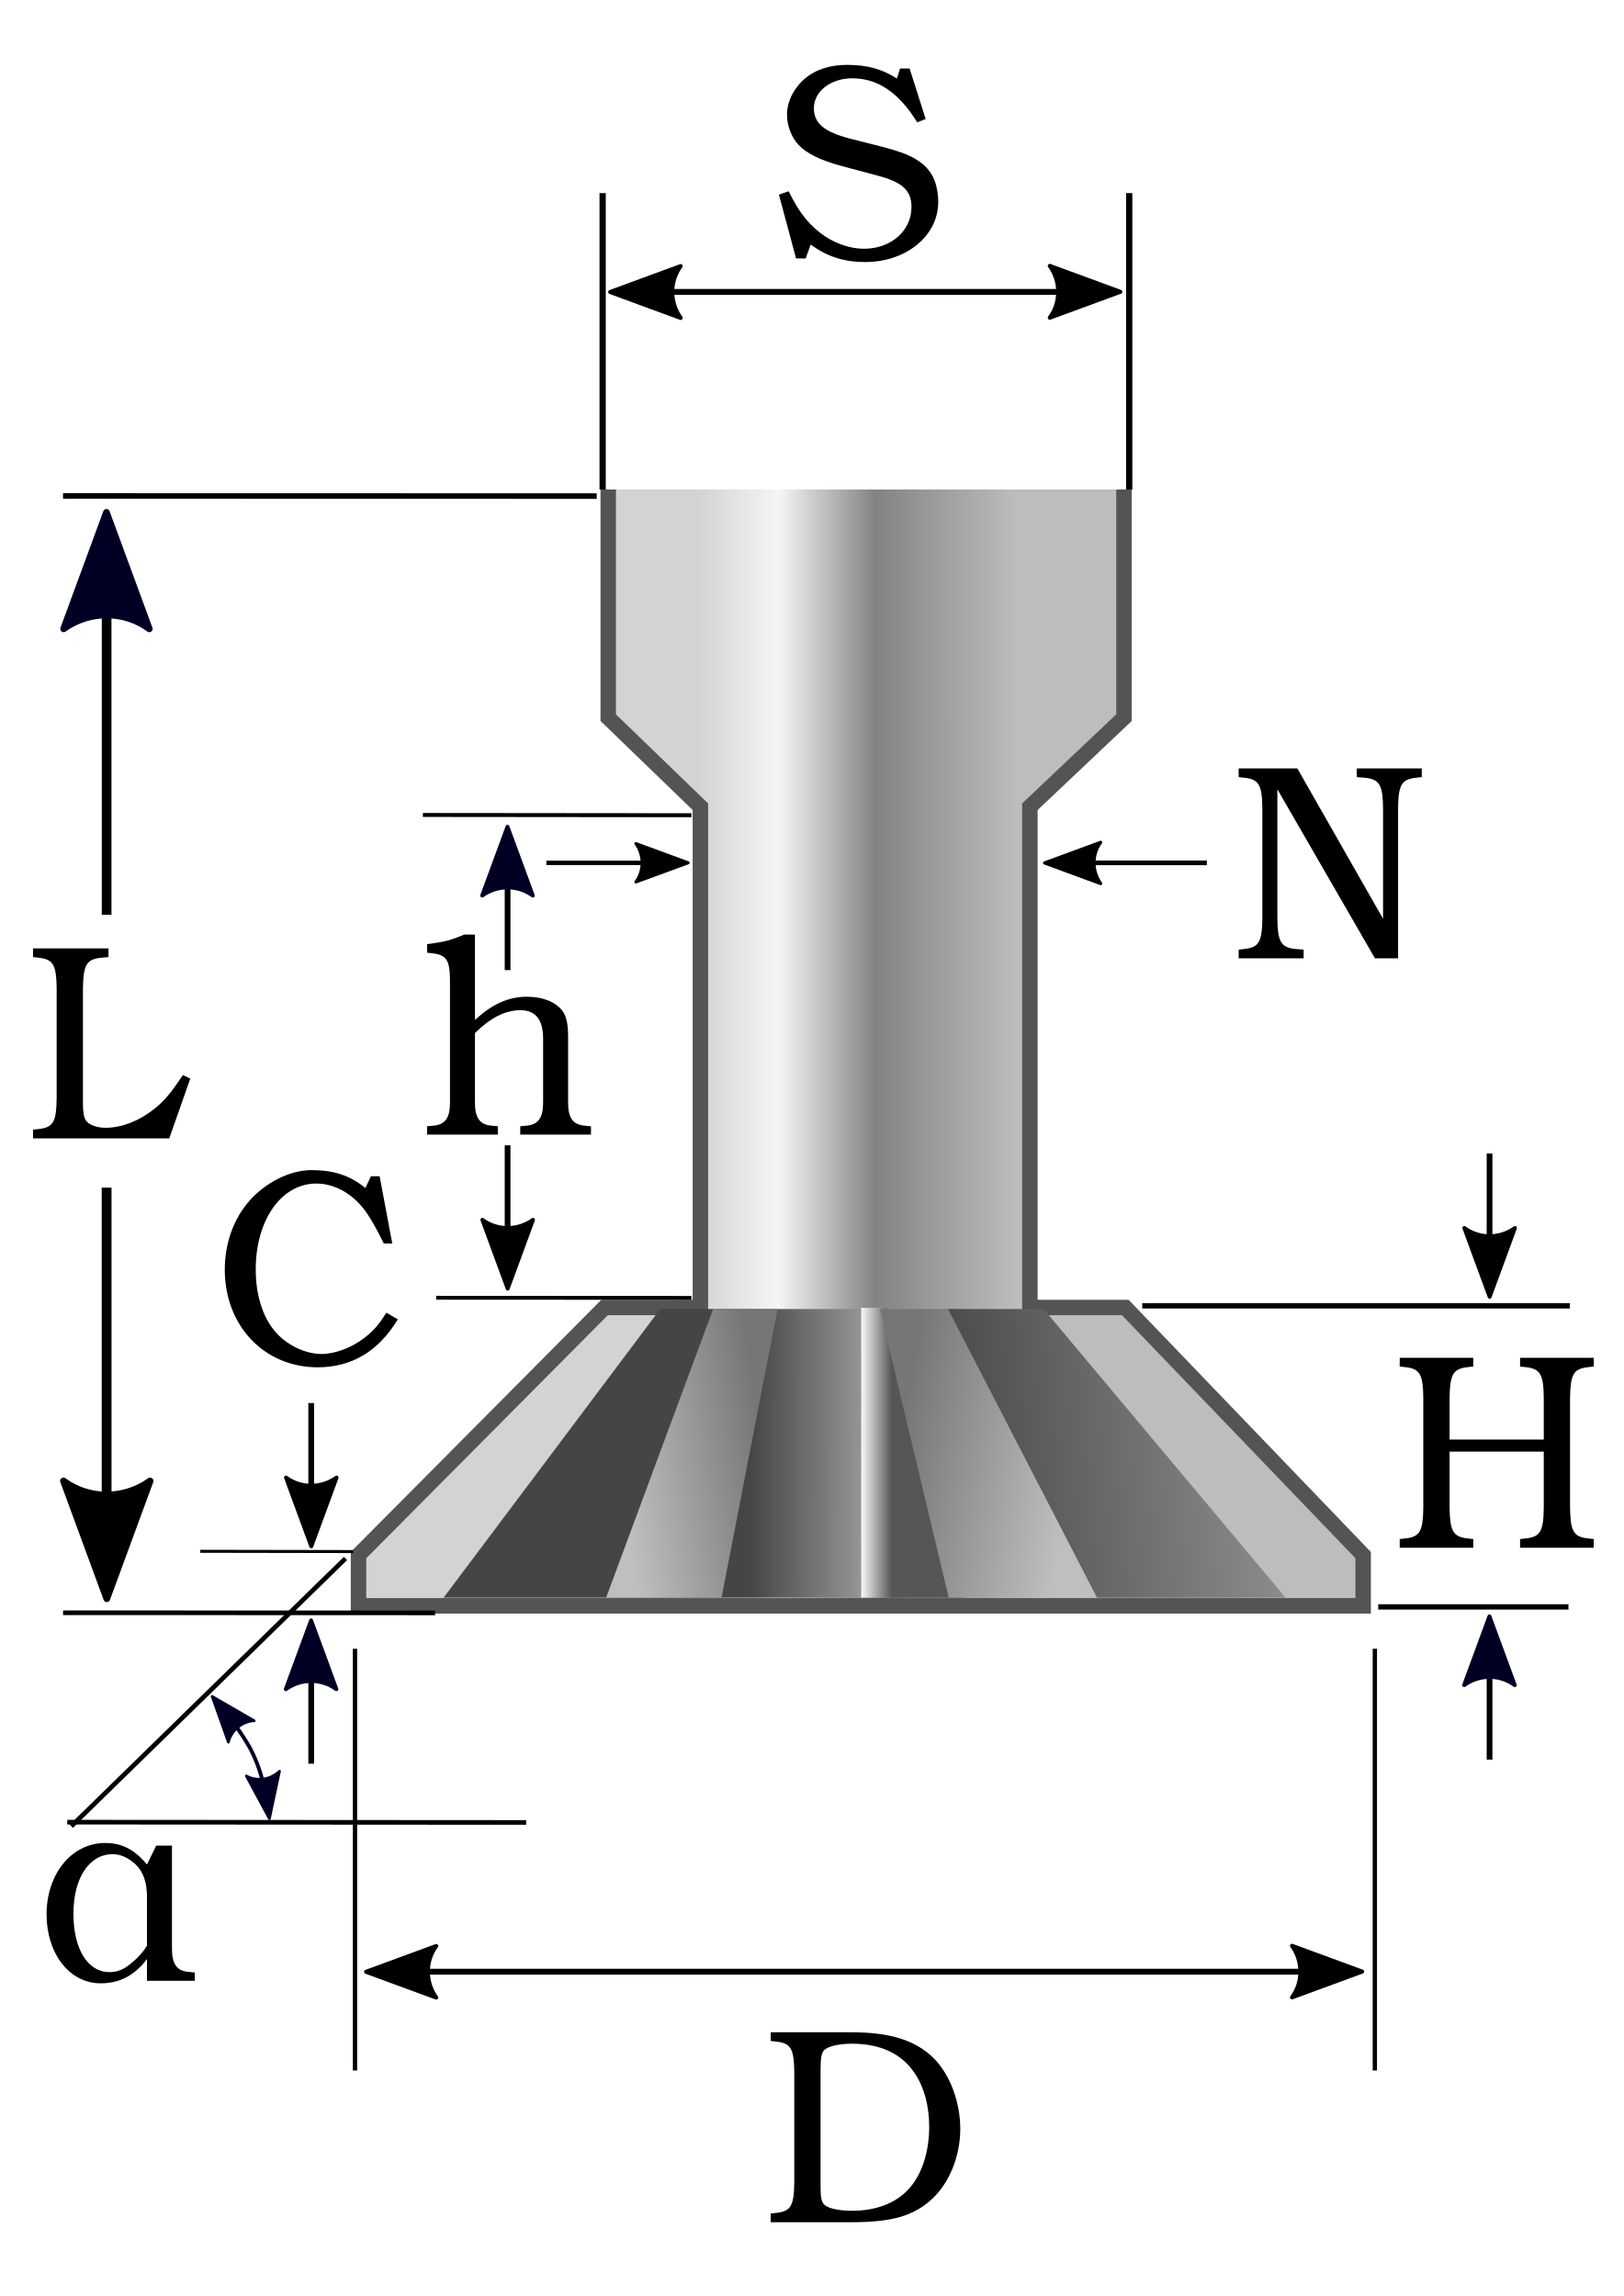
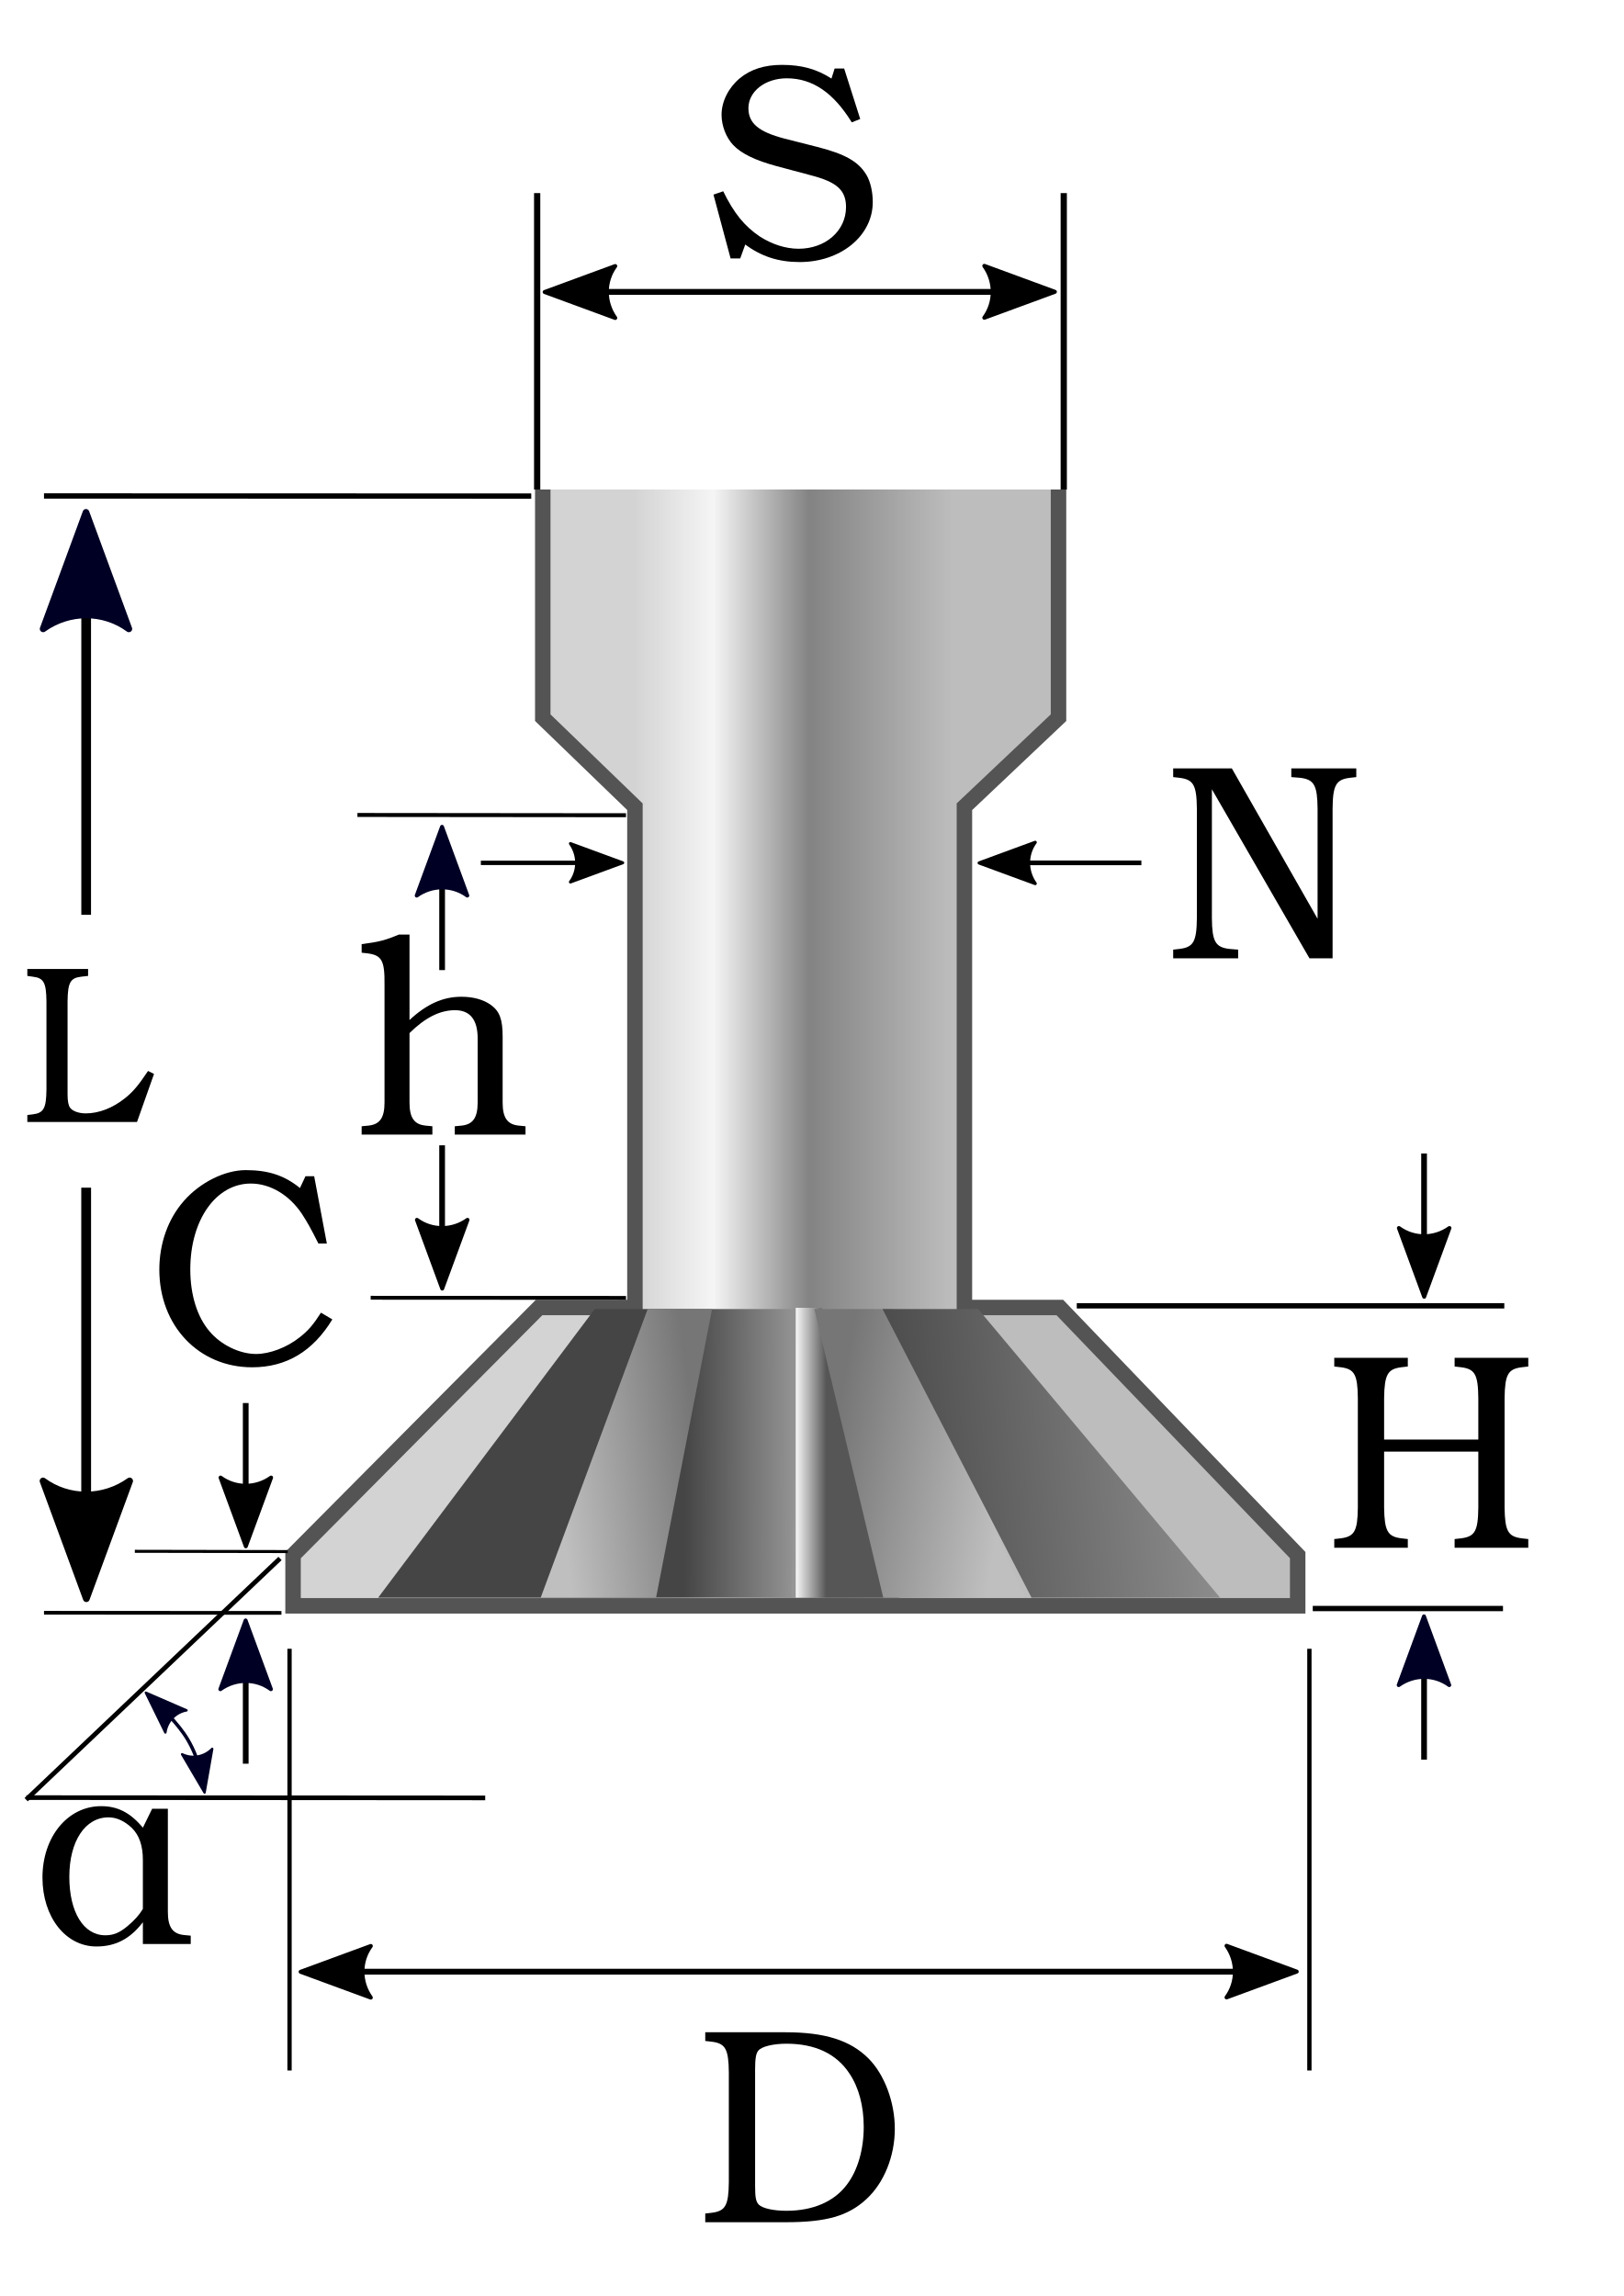
<svg xmlns="http://www.w3.org/2000/svg" xmlns:xlink="http://www.w3.org/1999/xlink" id="svg8" version="1.1" viewBox="0 0 210 297" height="297mm" width="210mm" xml:space="preserve">
  <defs id="defs2">
    <linearGradient id="linearGradient82685">
      <stop style="stop-color:#bebebe;stop-opacity:1;" offset="0" id="stop82681" />
      <stop style="stop-color:#f0f0f0;stop-opacity:1;" offset="0.25" id="stop87441" />
      <stop style="stop-color:#464646;stop-opacity:1;" offset="0.554" id="stop92591" />
      <stop style="stop-color:#9c9c9c;stop-opacity:1;" offset="1" id="stop82683" />
    </linearGradient>
    <linearGradient id="linearGradient36741">
      <stop style="stop-color:#f8f8f8;stop-opacity:1;" offset="0" id="stop36737" />
      <stop style="stop-color:#565656;stop-opacity:1;" offset="1" id="stop36739" />
    </linearGradient>
    <linearGradient id="linearGradient20895">
      <stop style="stop-color:#767676;stop-opacity:1;" offset="0" id="stop20891" />
      <stop style="stop-color:#bfbfbf;stop-opacity:1;" offset="1" id="stop20893" />
    </linearGradient>
    <marker orient="auto" refY="0" refX="0" id="marker7593" style="overflow:visible">
      <path id="path7591" style="fill:#000000;fill-opacity:1;fill-rule:evenodd;stroke:#000000;stroke-width:0.625;stroke-linejoin:round;stroke-opacity:1" d="M 8.719,4.034 -2.207,0.016 8.719,-4.002 c -1.745,2.372 -1.735,5.617 -6e-7,8.035 z" transform="matrix(1.1,0,0,1.1,1.1,0)" />
    </marker>
    <marker style="overflow:visible" id="marker4880" refX="0" refY="0" orient="auto">
      <path transform="matrix(-1.1,0,0,-1.1,-1.1,0)" d="M 8.719,4.034 -2.207,0.016 8.719,-4.002 c -1.745,2.372 -1.735,5.617 -6e-7,8.035 z" style="fill:#000000;fill-opacity:1;fill-rule:evenodd;stroke:#000000;stroke-width:0.625;stroke-linejoin:round;stroke-opacity:1" id="path4878" />
    </marker>
    <marker style="overflow:visible" id="marker4732" refX="0" refY="0" orient="auto">
      <path transform="matrix(1.1,0,0,1.1,1.1,0)" d="M 8.719,4.034 -2.207,0.016 8.719,-4.002 c -1.745,2.372 -1.735,5.617 -6e-7,8.035 z" style="fill:#000000;fill-opacity:1;fill-rule:evenodd;stroke:#000000;stroke-width:0.625;stroke-linejoin:round;stroke-opacity:1" id="path4730" />
    </marker>
    <marker orient="auto" refY="0" refX="0" id="marker4584" style="overflow:visible">
      <path id="path4582" style="fill:#000000;fill-opacity:1;fill-rule:evenodd;stroke:#000000;stroke-width:0.625;stroke-linejoin:round;stroke-opacity:1" d="M 8.719,4.034 -2.207,0.016 8.719,-4.002 c -1.745,2.372 -1.735,5.617 -6e-7,8.035 z" transform="matrix(-1.1,0,0,-1.1,-1.1,0)" />
    </marker>
    <marker style="overflow:visible" id="marker4328" refX="0" refY="0" orient="auto" viewBox="0 0 12.706 9.526" markerWidth="12.706" markerHeight="9.526" preserveAspectRatio="xMidYMid">
      <path transform="matrix(-1.1,0,0,-1.1,-1.1,0)" d="M 8.719,4.034 -2.207,0.016 8.719,-4.002 c -1.745,2.372 -1.735,5.617 -6e-7,8.035 z" style="fill:#000000;fill-opacity:1;fill-rule:evenodd;stroke:#000000;stroke-width:0.625;stroke-linejoin:round;stroke-opacity:1" id="path4326" />
    </marker>
    <marker orient="auto" refY="0" refX="0" id="marker4186" style="overflow:visible" viewBox="0 0 12.706 9.526" markerWidth="12.706" markerHeight="9.526" preserveAspectRatio="xMidYMid">
      <path id="path4184" style="fill:#000000;fill-opacity:1;fill-rule:evenodd;stroke:#000000;stroke-width:0.625;stroke-linejoin:round;stroke-opacity:1" d="M 8.719,4.034 -2.207,0.016 8.719,-4.002 c -1.745,2.372 -1.735,5.617 -6e-7,8.035 z" transform="matrix(1.1,0,0,1.1,1.1,0)" />
    </marker>
    <marker style="overflow:visible" id="marker3948" refX="0" refY="0" orient="auto">
      <path transform="matrix(1.1,0,0,1.1,1.1,0)" d="M 8.719,4.034 -2.207,0.016 8.719,-4.002 c -1.745,2.372 -1.735,5.617 -6e-7,8.035 z" style="fill:#000000;fill-opacity:1;fill-rule:evenodd;stroke:#000000;stroke-width:0.625;stroke-linejoin:round;stroke-opacity:1" id="path3946" />
    </marker>
    <marker style="overflow:visible" id="Arrow2Lend" refX="0" refY="0" orient="auto" viewBox="0 0 12.706 9.526" markerWidth="12.706" markerHeight="9.526" preserveAspectRatio="xMidYMid">
      <path transform="matrix(-1.1,0,0,-1.1,-1.1,0)" d="M 8.719,4.034 -2.207,0.016 8.719,-4.002 c -1.745,2.372 -1.735,5.617 -6e-7,8.035 z" style="fill:#000025;fill-opacity:1;fill-rule:evenodd;stroke:#000025;stroke-width:0.625;stroke-linejoin:round;stroke-opacity:1" id="path920" />
    </marker>
    <marker style="overflow:visible" id="Arrow2Lstart" refX="0" refY="0" orient="auto">
      <path transform="matrix(1.1,0,0,1.1,1.1,0)" d="M 8.719,4.034 -2.207,0.016 8.719,-4.002 c -1.745,2.372 -1.735,5.617 -6e-7,8.035 z" style="fill:#000025;fill-opacity:1;fill-rule:evenodd;stroke:#000025;stroke-width:0.625;stroke-linejoin:round;stroke-opacity:1" id="path917" />
    </marker>
    <marker style="overflow:visible" id="marker7497" refX="0" refY="0" orient="auto">
      <path transform="scale(-0.6)" d="M 8.719,4.034 -2.207,0.016 8.719,-4.002 c -1.745,2.372 -1.735,5.617 -6e-7,8.035 z" style="fill:#000025;fill-opacity:1;fill-rule:evenodd;stroke:#000025;stroke-width:0.625;stroke-linejoin:round;stroke-opacity:1" id="path7495" />
    </marker>
    <marker style="overflow:visible" id="marker7379" refX="0" refY="0" orient="auto">
      <path transform="matrix(0.4,0,0,0.4,4,0)" style="fill:#000025;fill-opacity:1;fill-rule:evenodd;stroke:#000025;stroke-width:1pt;stroke-opacity:1" d="M 0,0 5,-5 -12.5,0 5,5 Z" id="path7377" />
    </marker>
    <marker orient="auto" refY="0" refX="0" id="marker5480" style="overflow:visible">
      <path id="path5478" style="fill:#000000;fill-opacity:1;fill-rule:evenodd;stroke:#000000;stroke-width:0.625;stroke-linejoin:round;stroke-opacity:1" d="M 8.719,4.034 -2.207,0.016 8.719,-4.002 c -1.745,2.372 -1.735,5.617 -6e-7,8.035 z" transform="scale(-0.6)" />
    </marker>
    <marker orient="auto" refY="0" refX="0" id="marker5470" style="overflow:visible">
      <path id="path5468" style="fill:#000000;fill-opacity:1;fill-rule:evenodd;stroke:#000000;stroke-width:0.625;stroke-linejoin:round;stroke-opacity:1" d="M 8.719,4.034 -2.207,0.016 8.719,-4.002 c -1.745,2.372 -1.735,5.617 -6e-7,8.035 z" transform="scale(-0.6)" />
    </marker>
    <marker orient="auto" refY="0" refX="0" id="marker5220" style="overflow:visible">
      <path id="path5218" d="M 0,0 5,-5 -12.5,0 5,5 Z" style="fill:#000000;fill-opacity:1;fill-rule:evenodd;stroke:#000000;stroke-width:1pt;stroke-opacity:1" transform="matrix(0.4,0,0,0.4,4,0)" />
    </marker>
    <marker orient="auto" refY="0" refX="0" id="marker5210" style="overflow:visible">
      <path id="path5208" d="M 0,0 5,-5 -12.5,0 5,5 Z" style="fill:#000000;fill-opacity:1;fill-rule:evenodd;stroke:#000000;stroke-width:1pt;stroke-opacity:1" transform="matrix(0.4,0,0,0.4,4,0)" />
    </marker>
    <marker orient="auto" refY="0" refX="0" id="marker5072" style="overflow:visible">
      <path id="path5070" d="M 0,0 5,-5 -12.5,0 5,5 Z" style="fill:#000000;fill-opacity:1;fill-rule:evenodd;stroke:#000000;stroke-width:1pt;stroke-opacity:1" transform="matrix(-0.8,0,0,-0.8,-10,0)" />
    </marker>
    <marker orient="auto" refY="0" refX="0" id="marker5014" style="overflow:visible">
      <path id="path5012" d="M 0,0 5,-5 -12.5,0 5,5 Z" style="fill:#000000;fill-opacity:1;fill-rule:evenodd;stroke:#000000;stroke-width:1pt;stroke-opacity:1" transform="matrix(-0.8,0,0,-0.8,-10,0)" />
    </marker>
    <marker orient="auto" refY="0" refX="0" id="marker4968" style="overflow:visible">
      <path id="path4966" d="M 0,0 5,-5 -12.5,0 5,5 Z" style="fill:#000000;fill-opacity:1;fill-rule:evenodd;stroke:#000000;stroke-width:1pt;stroke-opacity:1" transform="matrix(-0.8,0,0,-0.8,-10,0)" />
    </marker>
    <marker orient="auto" refY="0" refX="0" id="marker4884" style="overflow:visible">
      <path id="path4882" d="M 0,0 5,-5 -12.5,0 5,5 Z" style="fill:#000000;fill-opacity:1;fill-rule:evenodd;stroke:#000000;stroke-width:1pt;stroke-opacity:1" transform="matrix(0.8,0,0,0.8,10,0)" />
    </marker>
    <marker orient="auto" refY="0" refX="0" id="marker4856" style="overflow:visible">
      <path id="path4854" d="M 0,0 5,-5 -12.5,0 5,5 Z" style="fill:#000000;fill-opacity:1;fill-rule:evenodd;stroke:#000000;stroke-width:1pt;stroke-opacity:1" transform="matrix(0.8,0,0,0.8,10,0)" />
    </marker>
    <marker orient="auto" refY="0" refX="0" id="marker4834" style="overflow:visible">
      <path id="path4832" d="M 0,0 5,-5 -12.5,0 5,5 Z" style="fill:#000000;fill-opacity:1;fill-rule:evenodd;stroke:#000000;stroke-width:1pt;stroke-opacity:1" transform="matrix(0.8,0,0,0.8,10,0)" />
    </marker>
    <marker orient="auto" refY="0" refX="0" id="marker5220-5" style="overflow:visible">
      <path id="path5218-3" d="M 0,0 5,-5 -12.5,0 5,5 Z" style="fill:#000000;fill-opacity:1;fill-rule:evenodd;stroke:#000000;stroke-width:1pt;stroke-opacity:1" transform="matrix(0.4,0,0,0.4,4,0)" />
    </marker>
    <marker orient="auto" refY="0" refX="0" id="marker5480-5" style="overflow:visible">
      <path id="path5478-7" style="fill:#000000;fill-opacity:1;fill-rule:evenodd;stroke:#000000;stroke-width:0.625;stroke-linejoin:round;stroke-opacity:1" d="M 8.719,4.034 -2.207,0.016 8.719,-4.002 c -1.745,2.372 -1.735,5.617 -6e-7,8.035 z" transform="scale(-0.6)" />
    </marker>
-     <linearGradient xlink:href="#linearGradient36360" id="linearGradient36362" x1="83.833" y1="-3.855" x2="46.76" y2="-3.913" gradientUnits="userSpaceOnUse" gradientTransform="matrix(1.118396,0,0,1,17.17646,188.3286)" />
+     <linearGradient xlink:href="#linearGradient36360" id="linearGradient36362" x1="83.833" y1="-3.855" x2="46.76" y2="-3.913" gradientUnits="userSpaceOnUse" gradientTransform="matrix(1.118396,0,0,1,8.709789,188.3286)" />
    <linearGradient id="linearGradient36360">
      <stop style="stop-color:#929292;stop-opacity:1;" offset="0" id="stop36356" />
      <stop style="stop-color:#454545;stop-opacity:1;" offset="0.337" id="stop38296" />
    </linearGradient>
-     <linearGradient xlink:href="#linearGradient16058" id="linearGradient16060" x1="79.855" y1="162.6" x2="146.842" y2="155.669" gradientUnits="userSpaceOnUse" gradientTransform="matrix(0.9285597,0,0,1.00646,40.99574,-2.132597)" />
+     <linearGradient xlink:href="#linearGradient16058" id="linearGradient16060" x1="79.855" y1="162.6" x2="146.842" y2="155.669" gradientUnits="userSpaceOnUse" gradientTransform="matrix(0.9285597,0,0,1.00646,32.52907,-2.132597)" />
    <linearGradient id="linearGradient16058">
      <stop style="stop-color:#424242;stop-opacity:1;" offset="0" id="stop16054" />
      <stop style="stop-color:#a5a5a5;stop-opacity:1;" offset="1" id="stop16056" />
    </linearGradient>
    <marker orient="auto" refY="0" refX="0" id="marker4186-7" style="overflow:visible">
      <path id="path4184-5" style="fill:#000000;fill-opacity:1;fill-rule:evenodd;stroke:#000000;stroke-width:0.625;stroke-linejoin:round;stroke-opacity:1" d="M 8.719,4.034 -2.207,0.016 8.719,-4.002 c -1.745,2.372 -1.735,5.617 -6e-7,8.035 z" transform="matrix(1.1,0,0,1.1,1.1,0)" />
    </marker>
    <marker orient="auto" refY="0" refX="0" id="marker4584-3" style="overflow:visible">
      <path id="path4582-5" style="fill:#000000;fill-opacity:1;fill-rule:evenodd;stroke:#000000;stroke-width:0.625;stroke-linejoin:round;stroke-opacity:1" d="M 8.719,4.034 -2.207,0.016 8.719,-4.002 c -1.745,2.372 -1.735,5.617 -6e-7,8.035 z" transform="matrix(-1.1,0,0,-1.1,-1.1,0)" />
    </marker>
    <marker style="overflow:visible" id="marker4732-6" refX="0" refY="0" orient="auto">
      <path transform="matrix(1.1,0,0,1.1,1.1,0)" d="M 8.719,4.034 -2.207,0.016 8.719,-4.002 c -1.745,2.372 -1.735,5.617 -6e-7,8.035 z" style="fill:#000000;fill-opacity:1;fill-rule:evenodd;stroke:#000000;stroke-width:0.625;stroke-linejoin:round;stroke-opacity:1" id="path4730-2" />
    </marker>
    <marker style="overflow:visible" id="marker3948-9" refX="0" refY="0" orient="auto">
      <path transform="matrix(1.1,0,0,1.1,1.1,0)" d="M 8.719,4.034 -2.207,0.016 8.719,-4.002 c -1.745,2.372 -1.735,5.617 -6e-7,8.035 z" style="fill:#000000;fill-opacity:1;fill-rule:evenodd;stroke:#000000;stroke-width:0.625;stroke-linejoin:round;stroke-opacity:1" id="path3946-1" />
    </marker>
    <marker style="overflow:visible" id="marker4328-2" refX="0" refY="0" orient="auto">
      <path transform="matrix(-1.1,0,0,-1.1,-1.1,0)" d="M 8.719,4.034 -2.207,0.016 8.719,-4.002 c -1.745,2.372 -1.735,5.617 -6e-7,8.035 z" style="fill:#000000;fill-opacity:1;fill-rule:evenodd;stroke:#000000;stroke-width:0.625;stroke-linejoin:round;stroke-opacity:1" id="path4326-7" />
    </marker>
    <marker style="overflow:visible" id="Arrow2Lstart-0" refX="0" refY="0" orient="auto">
      <path transform="matrix(1.1,0,0,1.1,1.1,0)" d="M 8.719,4.034 -2.207,0.016 8.719,-4.002 c -1.745,2.372 -1.735,5.617 -6e-7,8.035 z" style="fill:#000025;fill-opacity:1;fill-rule:evenodd;stroke:#000025;stroke-width:0.625;stroke-linejoin:round;stroke-opacity:1" id="path917-9" />
    </marker>
    <marker style="overflow:visible" id="Arrow2Lend-3" refX="0" refY="0" orient="auto">
      <path transform="matrix(-1.1,0,0,-1.1,-1.1,0)" d="M 8.719,4.034 -2.207,0.016 8.719,-4.002 c -1.745,2.372 -1.735,5.617 -6e-7,8.035 z" style="fill:#000025;fill-opacity:1;fill-rule:evenodd;stroke:#000025;stroke-width:0.625;stroke-linejoin:round;stroke-opacity:1" id="path920-6" />
    </marker>
    <marker style="overflow:visible" id="marker4880-0" refX="0" refY="0" orient="auto">
      <path transform="matrix(-1.1,0,0,-1.1,-1.1,0)" d="M 8.719,4.034 -2.207,0.016 8.719,-4.002 c -1.745,2.372 -1.735,5.617 -6e-7,8.035 z" style="fill:#000000;fill-opacity:1;fill-rule:evenodd;stroke:#000000;stroke-width:0.625;stroke-linejoin:round;stroke-opacity:1" id="path4878-6" />
    </marker>
    <marker orient="auto" refY="0" refX="0" id="marker7593-2" style="overflow:visible">
      <path id="path7591-6" style="fill:#000000;fill-opacity:1;fill-rule:evenodd;stroke:#000000;stroke-width:0.625;stroke-linejoin:round;stroke-opacity:1" d="M 8.719,4.034 -2.207,0.016 8.719,-4.002 c -1.745,2.372 -1.735,5.617 -6e-7,8.035 z" transform="matrix(1.1,0,0,1.1,1.1,0)" />
    </marker>
    <marker orient="auto" refY="0" refX="0" id="marker5072-1" style="overflow:visible">
      <path id="path5070-8" d="M 0,0 5,-5 -12.5,0 5,5 Z" style="fill:#000000;fill-opacity:1;fill-rule:evenodd;stroke:#000000;stroke-width:1pt;stroke-opacity:1" transform="matrix(-0.8,0,0,-0.8,-10,0)" />
    </marker>
-     <linearGradient xlink:href="#linearGradient20895" id="linearGradient20691" gradientUnits="userSpaceOnUse" x1="88.003" y1="210.563" x2="114.517" y2="205.597" gradientTransform="matrix(0.8579507,0,0,-0.8898868,39.31811,380.9832)" />
-     <linearGradient xlink:href="#linearGradient36741" id="linearGradient36743" x1="83.865" y1="184.477" x2="87.814" y2="184.477" gradientUnits="userSpaceOnUse" gradientTransform="translate(27.51667)" />
-     <linearGradient xlink:href="#linearGradient82685" id="linearGradient82687" x1="62.931" y1="139.99" x2="103.979" y2="139.99" gradientUnits="userSpaceOnUse" gradientTransform="translate(27.51667)" />
-     <linearGradient xlink:href="#linearGradient20895" id="linearGradient2124" gradientUnits="userSpaceOnUse" gradientTransform="matrix(-0.6974373,0,0,-0.8898868,161.1045,380.9832)" x1="88.003" y1="210.563" x2="114.517" y2="205.597" />
+     <linearGradient xlink:href="#linearGradient20895" id="linearGradient20691" gradientUnits="userSpaceOnUse" x1="88.003" y1="210.563" x2="114.517" y2="205.597" gradientTransform="matrix(0.8579507,0,0,-0.8898868,30.85144,380.9832)" />
+     <linearGradient xlink:href="#linearGradient36741" id="linearGradient36743" x1="83.865" y1="184.477" x2="87.814" y2="184.477" gradientUnits="userSpaceOnUse" gradientTransform="translate(19.05)" />
+     <linearGradient xlink:href="#linearGradient82685" id="linearGradient82687" x1="62.931" y1="139.99" x2="103.979" y2="139.99" gradientUnits="userSpaceOnUse" gradientTransform="translate(19.05)" />
+     <linearGradient xlink:href="#linearGradient20895" id="linearGradient2124" gradientUnits="userSpaceOnUse" gradientTransform="matrix(-0.6974373,0,0,-0.8898868,152.6378,380.9832)" x1="88.003" y1="210.563" x2="114.517" y2="205.597" />
    <marker style="overflow:visible" id="Arrow2Lstart-0-7" refX="0" refY="0" orient="auto">
      <path transform="matrix(1.1,0,0,1.1,1.1,0)" d="M 8.719,4.034 -2.207,0.016 8.719,-4.002 c -1.745,2.372 -1.735,5.617 -6e-7,8.035 z" style="fill:#000025;fill-opacity:1;fill-rule:evenodd;stroke:#000025;stroke-width:0.625;stroke-linejoin:round;stroke-opacity:1" id="path917-9-5" />
    </marker>
    <marker style="overflow:visible" id="Arrow2Lend-3-3" refX="0" refY="0" orient="auto">
      <path transform="matrix(-1.1,0,0,-1.1,-1.1,0)" d="M 8.719,4.034 -2.207,0.016 8.719,-4.002 c -1.745,2.372 -1.735,5.617 -6e-7,8.035 z" style="fill:#000025;fill-opacity:1;fill-rule:evenodd;stroke:#000025;stroke-width:0.625;stroke-linejoin:round;stroke-opacity:1" id="path920-6-5" />
    </marker>
  </defs>
-   <path id="path4520" d="m 78.665,63.323 v 29.512 l 11.92,11.52 v 64.776 H 78.193 l -31.824,32.029 v 6.56 H 176.302 v -6.56 l -30.766,-32.029 H 133.198 V 104.355 L 145.369,92.835 V 63.323" style="opacity:0.67;fill:url(#linearGradient82687);fill-opacity:1;stroke:#000000;stroke-width:2;stroke-linecap:butt;stroke-linejoin:miter;stroke-dasharray:none;stroke-opacity:1" />
-   <path id="path3652" d="m 57.377,206.662 28.012,-37.33 h 26.077 l -0.563,37.33 h -7.909 z" style="fill:url(#linearGradient36362);fill-opacity:1;stroke:none;stroke-width:2.115;stroke-linecap:butt;stroke-linejoin:miter;stroke-miterlimit:4;stroke-dasharray:none;stroke-opacity:1" />
-   <path id="path4528" d="M 77.941,63.323 V 24.978" style="fill:none;stroke:#000000;stroke-width:0.807;stroke-linecap:butt;stroke-linejoin:miter;stroke-miterlimit:4;stroke-dasharray:none;stroke-opacity:1" />
-   <path id="path4530" d="M 146.045,63.323 V 24.978" style="fill:none;stroke:#000000;stroke-width:0.807;stroke-linecap:butt;stroke-linejoin:miter;stroke-miterlimit:4;stroke-dasharray:none;stroke-opacity:1" />
-   <path id="path4538" d="M 177.815,267.831 V 213.277" style="fill:none;stroke:#000000;stroke-width:0.556;stroke-linecap:butt;stroke-linejoin:miter;stroke-miterlimit:4;stroke-dasharray:none;stroke-opacity:1" />
-   <path id="path4542" d="M 79.922,37.76 H 143.887" style="fill:none;stroke:#000000;stroke-width:0.759;stroke-linecap:butt;stroke-linejoin:miter;stroke-miterlimit:4;stroke-dasharray:none;stroke-opacity:1;marker-start:url(#marker4186-7);marker-end:url(#marker4584-3)" />
-   <path id="path4548" d="M 48.352,255.049 H 175.173" style="fill:none;stroke:#000000;stroke-width:0.755;stroke-linecap:butt;stroke-linejoin:miter;stroke-miterlimit:4;stroke-dasharray:none;stroke-opacity:1;marker-start:url(#marker3948-9);marker-end:url(#marker4328-2)" />
-   <text transform="scale(0.9709603,1.029908)" id="text5680" y="32.462" x="102.769" style="font-style:normal;font-variant:normal;font-weight:normal;font-stretch:normal;font-size:35.025px;line-height:1.25;font-family:'URW Bookman L';-inkscape-font-specification:'URW Bookman L, Normal';font-variant-ligatures:normal;font-variant-caps:normal;font-variant-numeric:normal;font-feature-settings:normal;text-align:start;letter-spacing:0px;word-spacing:0px;writing-mode:lr-tb;text-anchor:start;fill:#000000;fill-opacity:1;stroke:none;stroke-width:3.284" xml:space="preserve">
-     <tspan style="font-style:normal;font-variant:normal;font-weight:normal;font-stretch:normal;font-size:35.025px;font-family:'URW Bookman L';-inkscape-font-specification:'URW Bookman L, Normal';font-variant-ligatures:normal;font-variant-caps:normal;font-variant-numeric:normal;font-feature-settings:normal;text-align:start;writing-mode:lr-tb;text-anchor:start;stroke-width:3.284" y="32.462" x="102.769" id="tspan5678">S</tspan>
+   <path id="path4520" d="m 70.198,63.323 v 29.512 l 11.92,11.52 v 64.776 H 69.726 l -31.824,32.029 v 6.56 H 167.836 v -6.56 l -30.766,-32.029 H 124.732 V 104.355 L 136.903,92.835 V 63.323" style="opacity:0.67;fill:url(#linearGradient82687);fill-opacity:1;stroke:#000000;stroke-width:2;stroke-linecap:butt;stroke-linejoin:miter;stroke-dasharray:none;stroke-opacity:1" />
+   <path id="path3652" d="m 48.91,206.662 28.012,-37.33 h 26.077 l -0.563,37.33 h -7.909 z" style="fill:url(#linearGradient36362);fill-opacity:1;stroke:none;stroke-width:2.115;stroke-linecap:butt;stroke-linejoin:miter;stroke-miterlimit:4;stroke-dasharray:none;stroke-opacity:1" />
+   <path id="path4528" d="M 69.474,63.323 V 24.978" style="fill:none;stroke:#000000;stroke-width:0.807;stroke-linecap:butt;stroke-linejoin:miter;stroke-miterlimit:4;stroke-dasharray:none;stroke-opacity:1" />
+   <path id="path4530" d="M 137.579,63.323 V 24.978" style="fill:none;stroke:#000000;stroke-width:0.807;stroke-linecap:butt;stroke-linejoin:miter;stroke-miterlimit:4;stroke-dasharray:none;stroke-opacity:1" />
+   <path id="path4538" d="M 169.349,267.831 V 213.277" style="fill:none;stroke:#000000;stroke-width:0.556;stroke-linecap:butt;stroke-linejoin:miter;stroke-miterlimit:4;stroke-dasharray:none;stroke-opacity:1" />
+   <path id="path4542" d="M 71.455,37.76 H 135.421" style="fill:none;stroke:#000000;stroke-width:0.759;stroke-linecap:butt;stroke-linejoin:miter;stroke-miterlimit:4;stroke-dasharray:none;stroke-opacity:1;marker-start:url(#marker4186-7);marker-end:url(#marker4584-3)" />
+   <path id="path4548" d="m 39.886,255.049 h 126.82" style="fill:none;stroke:#000000;stroke-width:0.755;stroke-linecap:butt;stroke-linejoin:miter;stroke-miterlimit:4;stroke-dasharray:none;stroke-opacity:1;marker-start:url(#marker3948-9);marker-end:url(#marker4328-2)" />
+   <text transform="scale(0.9709603,1.029908)" id="text5680" y="32.462" x="94.049" style="font-style:normal;font-variant:normal;font-weight:normal;font-stretch:normal;font-size:35.025px;line-height:1.25;font-family:'URW Bookman L';-inkscape-font-specification:'URW Bookman L, Normal';font-variant-ligatures:normal;font-variant-caps:normal;font-variant-numeric:normal;font-feature-settings:normal;text-align:start;letter-spacing:0px;word-spacing:0px;writing-mode:lr-tb;text-anchor:start;fill:#000000;fill-opacity:1;stroke:none;stroke-width:3.284" xml:space="preserve">
+     <tspan style="font-style:normal;font-variant:normal;font-weight:normal;font-stretch:normal;font-size:35.025px;font-family:'URW Bookman L';-inkscape-font-specification:'URW Bookman L, Normal';font-variant-ligatures:normal;font-variant-caps:normal;font-variant-numeric:normal;font-feature-settings:normal;text-align:start;writing-mode:lr-tb;text-anchor:start;stroke-width:3.284" y="32.462" x="94.049" id="tspan5678">S</tspan>
  </text>
-   <text transform="scale(0.9709603,1.029908)" id="text5692" y="279.11" x="101.567" style="font-style:normal;font-variant:normal;font-weight:normal;font-stretch:normal;font-size:35.025px;line-height:1.25;font-family:'URW Bookman L';-inkscape-font-specification:'URW Bookman L, Normal';font-variant-ligatures:normal;font-variant-caps:normal;font-variant-numeric:normal;font-feature-settings:normal;text-align:start;letter-spacing:0px;word-spacing:0px;writing-mode:lr-tb;text-anchor:start;fill:#000000;fill-opacity:1;stroke:none;stroke-width:3.284" xml:space="preserve">
-     <tspan style="font-style:normal;font-variant:normal;font-weight:normal;font-stretch:normal;font-size:35.025px;font-family:'URW Bookman L';-inkscape-font-specification:'URW Bookman L, Normal';font-variant-ligatures:normal;font-variant-caps:normal;font-variant-numeric:normal;font-feature-settings:normal;text-align:start;writing-mode:lr-tb;text-anchor:start;stroke-width:3.284" y="279.11" x="101.567" id="tspan5690">D</tspan>
+   <text transform="scale(0.9709603,1.029908)" id="text5692" y="279.11" x="92.847" style="font-style:normal;font-variant:normal;font-weight:normal;font-stretch:normal;font-size:35.025px;line-height:1.25;font-family:'URW Bookman L';-inkscape-font-specification:'URW Bookman L, Normal';font-variant-ligatures:normal;font-variant-caps:normal;font-variant-numeric:normal;font-feature-settings:normal;text-align:start;letter-spacing:0px;word-spacing:0px;writing-mode:lr-tb;text-anchor:start;fill:#000000;fill-opacity:1;stroke:none;stroke-width:3.284" xml:space="preserve">
+     <tspan style="font-style:normal;font-variant:normal;font-weight:normal;font-stretch:normal;font-size:35.025px;font-family:'URW Bookman L';-inkscape-font-specification:'URW Bookman L, Normal';font-variant-ligatures:normal;font-variant-caps:normal;font-variant-numeric:normal;font-feature-settings:normal;text-align:start;writing-mode:lr-tb;text-anchor:start;stroke-width:3.284" y="279.11" x="92.847" id="tspan5690">D</tspan>
  </text>
-   <path d="m 27.852,219.928 c 1.399,1.683 3.655,4.384 4.868,6.961 1.481,3.147 1.801,6.173 2.026,7.736" id="path5698" style="fill:none;fill-opacity:1;stroke:#000025;stroke-width:0.492;stroke-miterlimit:4;stroke-dasharray:none;stroke-dashoffset:0;stroke-opacity:1;marker-start:url(#Arrow2Lstart-0-7);marker-end:url(#Arrow2Lend-3-3)" />
-   <text transform="scale(0.9709603,1.029908)" id="text5688-7" y="248.791" x="4.905" style="font-style:normal;font-variant:normal;font-weight:normal;font-stretch:normal;font-size:35.025px;line-height:1.25;font-family:'URW Bookman L';-inkscape-font-specification:'URW Bookman L, Normal';font-variant-ligatures:normal;font-variant-caps:normal;font-variant-numeric:normal;font-feature-settings:normal;text-align:start;letter-spacing:0px;word-spacing:0px;writing-mode:lr-tb;text-anchor:start;fill:#000000;fill-opacity:1;stroke:none;stroke-width:3.284" xml:space="preserve">
-     <tspan style="stroke-width:3.284" y="248.791" x="4.905" id="tspan5718">α</tspan>
+   <path d="m 19.298,219.362 c 1.43,1.366 3.735,3.557 4.975,5.648 1.514,2.553 1.841,5.009 2.07,6.277" id="path5698" style="fill:none;fill-opacity:1;stroke:#000025;stroke-width:0.448;stroke-miterlimit:4;stroke-dasharray:none;stroke-dashoffset:0;stroke-opacity:1;marker-start:url(#Arrow2Lstart-0-7);marker-end:url(#Arrow2Lend-3-3)" />
+   <text transform="scale(0.9709603,1.029908)" id="text5688-7" y="244.166" x="4.36" style="font-style:normal;font-variant:normal;font-weight:normal;font-stretch:normal;font-size:35.025px;line-height:1.25;font-family:'URW Bookman L';-inkscape-font-specification:'URW Bookman L, Normal';font-variant-ligatures:normal;font-variant-caps:normal;font-variant-numeric:normal;font-feature-settings:normal;text-align:start;letter-spacing:0px;word-spacing:0px;writing-mode:lr-tb;text-anchor:start;fill:#000000;fill-opacity:1;stroke:none;stroke-width:3.284" xml:space="preserve">
+     <tspan style="stroke-width:3.284" y="244.166" x="4.36" id="tspan5718">α</tspan>
  </text>
-   <path style="fill:none;stroke:#000000;stroke-width:0.6;stroke-linecap:butt;stroke-linejoin:miter;stroke-dasharray:none;stroke-opacity:1" d="M 9.223,236.237 44.682,201.596" id="path140257-6" />
-   <path style="fill:none;stroke:#000000;stroke-width:0.6;stroke-linecap:butt;stroke-linejoin:miter;stroke-dasharray:none;stroke-opacity:1" d="M 68.046,235.744 8.701,235.706" id="path140655-2" />
-   <path id="path4538-8" d="M 45.914,267.831 V 213.277" style="fill:none;stroke:#000000;stroke-width:0.556;stroke-linecap:butt;stroke-linejoin:miter;stroke-miterlimit:4;stroke-dasharray:none;stroke-opacity:1" />
-   <path id="path4548-6" d="m 147.731,168.917 h 55.293" style="fill:none;stroke:#000000;stroke-width:0.686;stroke-linecap:butt;stroke-linejoin:miter;stroke-miterlimit:4;stroke-dasharray:none;stroke-opacity:1" />
-   <path id="path4538-7" d="M 192.648,227.616 V 210.066" style="fill:none;stroke:#000000;stroke-width:0.74;stroke-linecap:butt;stroke-linejoin:miter;stroke-miterlimit:4;stroke-dasharray:none;stroke-opacity:1;marker-end:url(#Arrow2Lend)" />
-   <text transform="scale(0.9709603,1.029908)" id="text5692-9" y="194.398" x="185.352" style="font-style:normal;font-variant:normal;font-weight:normal;font-stretch:normal;font-size:35.025px;line-height:1.25;font-family:'URW Bookman L';-inkscape-font-specification:'URW Bookman L, Normal';font-variant-ligatures:normal;font-variant-caps:normal;font-variant-numeric:normal;font-feature-settings:normal;text-align:start;letter-spacing:0px;word-spacing:0px;writing-mode:lr-tb;text-anchor:start;fill:#000000;fill-opacity:1;stroke:none;stroke-width:3.284" xml:space="preserve">
-     <tspan y="194.398" x="185.352" id="tspan7855">H</tspan>
+   <path style="fill:none;stroke:#000000;stroke-width:0.6;stroke-linecap:butt;stroke-linejoin:miter;stroke-dasharray:none;stroke-opacity:1" d="M 3.383,232.796 36.215,201.596" id="path140257-6" />
+   <path style="fill:none;stroke:#000000;stroke-width:0.6;stroke-linecap:butt;stroke-linejoin:miter;stroke-dasharray:none;stroke-opacity:1" d="M 62.754,232.569 3.409,232.531" id="path140655-2" />
+   <path id="path4538-8" d="M 37.447,267.831 V 213.277" style="fill:none;stroke:#000000;stroke-width:0.556;stroke-linecap:butt;stroke-linejoin:miter;stroke-miterlimit:4;stroke-dasharray:none;stroke-opacity:1" />
+   <path id="path4548-6" d="m 139.264,168.917 h 55.293" style="fill:none;stroke:#000000;stroke-width:0.686;stroke-linecap:butt;stroke-linejoin:miter;stroke-miterlimit:4;stroke-dasharray:none;stroke-opacity:1" />
+   <path id="path4538-7" d="M 184.181,227.616 V 210.066" style="fill:none;stroke:#000000;stroke-width:0.74;stroke-linecap:butt;stroke-linejoin:miter;stroke-miterlimit:4;stroke-dasharray:none;stroke-opacity:1;marker-end:url(#Arrow2Lend)" />
+   <text transform="scale(0.9709603,1.029908)" id="text5692-9" y="194.398" x="176.632" style="font-style:normal;font-variant:normal;font-weight:normal;font-stretch:normal;font-size:35.025px;line-height:1.25;font-family:'URW Bookman L';-inkscape-font-specification:'URW Bookman L, Normal';font-variant-ligatures:normal;font-variant-caps:normal;font-variant-numeric:normal;font-feature-settings:normal;text-align:start;letter-spacing:0px;word-spacing:0px;writing-mode:lr-tb;text-anchor:start;fill:#000000;fill-opacity:1;stroke:none;stroke-width:3.284" xml:space="preserve">
+     <tspan y="194.398" x="176.632" id="tspan7855">H</tspan>
  </text>
-   <path id="rect6239" style="opacity:1;fill:url(#linearGradient36743);fill-opacity:1;stroke-width:1.985;stroke-linecap:round;stroke-linejoin:round" d="m 111.382,169.171 h 3.346 l 10.054,37.49 h -10.054 -3.346 z" />
-   <path style="fill:url(#linearGradient20691);fill-opacity:1;stroke:none;stroke-width:0.231px;stroke-linecap:butt;stroke-linejoin:miter;stroke-opacity:1" d="m 113.793,169.332 8.908,37.33 h 18.362 l -17.022,-37.33 z" id="path20293" />
-   <path id="path128465" d="m 178.252,207.862 h 24.602" style="fill:none;stroke:#000000;stroke-width:0.686;stroke-linecap:butt;stroke-linejoin:miter;stroke-miterlimit:4;stroke-dasharray:none;stroke-opacity:1" />
-   <path id="path130891" d="M 192.648,166.762 V 149.212" style="fill:none;stroke:#000000;stroke-width:0.74;stroke-linecap:butt;stroke-linejoin:miter;stroke-miterlimit:4;stroke-dasharray:none;stroke-opacity:1;marker-start:url(#marker4186)" />
-   <path style="fill:none;stroke:#000000;stroke-width:0.389;stroke-linecap:butt;stroke-linejoin:miter;stroke-dasharray:none;stroke-opacity:1" d="m 45.684,200.704 -19.778,-0.035" id="path140257" />
-   <path style="fill:none;stroke:#000000;stroke-width:0.6;stroke-linecap:butt;stroke-linejoin:miter;stroke-dasharray:none;stroke-opacity:1" d="M 56.269,208.635 8.155,208.618" id="path140655" />
-   <path id="path149716" d="m 135.907,111.616 v 0 h 20.178" style="fill:none;stroke:#000000;stroke-width:0.603;stroke-linecap:butt;stroke-linejoin:miter;stroke-miterlimit:4;stroke-dasharray:none;stroke-opacity:1;marker-start:url(#marker4732-6)" />
-   <path id="path149718" d="m 70.658,111.616 v 0 h 17.6" style="fill:none;stroke:#000000;stroke-width:0.563;stroke-linecap:butt;stroke-linejoin:miter;stroke-miterlimit:4;stroke-dasharray:none;stroke-opacity:1;marker-end:url(#marker4880-0)" />
-   <text transform="scale(0.9709603,1.029908)" id="text150144" y="120.368" x="164.084" style="font-style:normal;font-variant:normal;font-weight:normal;font-stretch:normal;font-size:35.025px;line-height:1.25;font-family:'URW Bookman L';-inkscape-font-specification:'URW Bookman L, Normal';font-variant-ligatures:normal;font-variant-caps:normal;font-variant-numeric:normal;font-feature-settings:normal;text-align:start;letter-spacing:0px;word-spacing:0px;writing-mode:lr-tb;text-anchor:start;fill:#000000;fill-opacity:1;stroke:none;stroke-width:3.284" xml:space="preserve">
-     <tspan y="120.368" x="164.084" id="tspan150142">N</tspan>
+   <path id="rect6239" style="opacity:1;fill:url(#linearGradient36743);fill-opacity:1;stroke-width:1.985;stroke-linecap:round;stroke-linejoin:round" d="m 102.915,169.171 h 3.346 l 10.054,37.49 h -10.054 -3.346 z" />
+   <path style="fill:url(#linearGradient20691);fill-opacity:1;stroke:none;stroke-width:0.231px;stroke-linecap:butt;stroke-linejoin:miter;stroke-opacity:1" d="m 105.326,169.332 8.908,37.33 h 18.362 L 115.574,169.332 Z" id="path20293" />
+   <path id="path128465" d="m 169.785,208.072 h 24.602" style="fill:none;stroke:#000000;stroke-width:0.686;stroke-linecap:butt;stroke-linejoin:miter;stroke-miterlimit:4;stroke-dasharray:none;stroke-opacity:1" />
+   <path id="path130891" d="M 184.181,166.762 V 149.212" style="fill:none;stroke:#000000;stroke-width:0.74;stroke-linecap:butt;stroke-linejoin:miter;stroke-miterlimit:4;stroke-dasharray:none;stroke-opacity:1;marker-start:url(#marker4186)" />
+   <path style="fill:none;stroke:#000000;stroke-width:0.389;stroke-linecap:butt;stroke-linejoin:miter;stroke-dasharray:none;stroke-opacity:1" d="m 37.217,200.704 -19.778,-0.035" id="path140257" />
+   <path style="fill:none;stroke:#000000;stroke-width:0.48;stroke-linecap:butt;stroke-linejoin:miter;stroke-dasharray:none;stroke-opacity:1" d="M 36.4,208.635 5.692,208.618" id="path140655" />
+   <path id="path149716" d="m 127.44,111.616 v 0 h 20.178" style="fill:none;stroke:#000000;stroke-width:0.603;stroke-linecap:butt;stroke-linejoin:miter;stroke-miterlimit:4;stroke-dasharray:none;stroke-opacity:1;marker-start:url(#marker4732-6)" />
+   <path id="path149718" d="m 62.192,111.616 v 0 h 17.6" style="fill:none;stroke:#000000;stroke-width:0.563;stroke-linecap:butt;stroke-linejoin:miter;stroke-miterlimit:4;stroke-dasharray:none;stroke-opacity:1;marker-end:url(#marker4880-0)" />
+   <text transform="scale(0.9709603,1.029908)" id="text150144" y="120.368" x="155.364" style="font-style:normal;font-variant:normal;font-weight:normal;font-stretch:normal;font-size:35.025px;line-height:1.25;font-family:'URW Bookman L';-inkscape-font-specification:'URW Bookman L, Normal';font-variant-ligatures:normal;font-variant-caps:normal;font-variant-numeric:normal;font-feature-settings:normal;text-align:start;letter-spacing:0px;word-spacing:0px;writing-mode:lr-tb;text-anchor:start;fill:#000000;fill-opacity:1;stroke:none;stroke-width:3.284" xml:space="preserve">
+     <tspan y="120.368" x="155.364" id="tspan150142">N</tspan>
  </text>
-   <path style="fill:url(#linearGradient16060);fill-opacity:1;stroke:none;stroke-width:0.256px;stroke-linecap:butt;stroke-linejoin:miter;stroke-opacity:1" d="m 141.877,206.662 -19.269,-37.33 h 12.369 l 31.289,37.33 z" id="path1249" />
-   <path style="fill:url(#linearGradient2124);fill-opacity:1;stroke:none;stroke-width:0.208px;stroke-linecap:butt;stroke-linejoin:miter;stroke-opacity:1" d="m 100.563,169.332 -7.242,37.33 H 78.395 l 13.838,-37.33 z" id="path1726" />
-   <path id="path12753" d="M 40.248,228.145 V 210.595" style="fill:none;stroke:#000000;stroke-width:0.74;stroke-linecap:butt;stroke-linejoin:miter;stroke-miterlimit:4;stroke-dasharray:none;stroke-opacity:1;marker-end:url(#Arrow2Lend)" />
-   <text transform="scale(0.9709603,1.029908)" id="text12757" y="171.277" x="28.394" style="font-style:normal;font-variant:normal;font-weight:normal;font-stretch:normal;font-size:35.025px;line-height:1.25;font-family:'URW Bookman L';-inkscape-font-specification:'URW Bookman L, Normal';font-variant-ligatures:normal;font-variant-caps:normal;font-variant-numeric:normal;font-feature-settings:normal;text-align:start;letter-spacing:0px;word-spacing:0px;writing-mode:lr-tb;text-anchor:start;fill:#000000;fill-opacity:1;stroke:none;stroke-width:3.284" xml:space="preserve">
-     <tspan y="171.277" x="28.394" id="tspan12755">C</tspan>
+   <path style="fill:url(#linearGradient16060);fill-opacity:1;stroke:none;stroke-width:0.256px;stroke-linecap:butt;stroke-linejoin:miter;stroke-opacity:1" d="m 133.41,206.662 -19.269,-37.33 h 12.369 l 31.289,37.33 z" id="path1249" />
+   <path style="fill:url(#linearGradient2124);fill-opacity:1;stroke:none;stroke-width:0.208px;stroke-linecap:butt;stroke-linejoin:miter;stroke-opacity:1" d="m 92.097,169.332 -7.242,37.33 H 69.929 l 13.838,-37.33 z" id="path1726" />
+   <path id="path12753" d="M 31.781,228.145 V 210.595" style="fill:none;stroke:#000000;stroke-width:0.74;stroke-linecap:butt;stroke-linejoin:miter;stroke-miterlimit:4;stroke-dasharray:none;stroke-opacity:1;marker-end:url(#Arrow2Lend)" />
+   <text transform="scale(0.9709603,1.029908)" id="text12757" y="171.277" x="19.674" style="font-style:normal;font-variant:normal;font-weight:normal;font-stretch:normal;font-size:35.025px;line-height:1.25;font-family:'URW Bookman L';-inkscape-font-specification:'URW Bookman L, Normal';font-variant-ligatures:normal;font-variant-caps:normal;font-variant-numeric:normal;font-feature-settings:normal;text-align:start;letter-spacing:0px;word-spacing:0px;writing-mode:lr-tb;text-anchor:start;fill:#000000;fill-opacity:1;stroke:none;stroke-width:3.284" xml:space="preserve">
+     <tspan y="171.277" x="19.674" id="tspan12755">C</tspan>
  </text>
-   <path id="path12759" d="M 40.248,199.041 V 181.491" style="fill:none;stroke:#000000;stroke-width:0.74;stroke-linecap:butt;stroke-linejoin:miter;stroke-miterlimit:4;stroke-dasharray:none;stroke-opacity:1;marker-start:url(#marker4186)" />
-   <path id="path13291" d="M 13.79,118.336 V 67.941" style="fill:none;stroke:#000000;stroke-width:1.254;stroke-linecap:butt;stroke-linejoin:miter;stroke-miterlimit:4;stroke-dasharray:none;stroke-opacity:1;marker-end:url(#Arrow2Lend)" />
-   <path id="path13689" d="M 13.79,205.116 V 153.632" style="fill:none;stroke:#000000;stroke-width:1.267;stroke-linecap:butt;stroke-linejoin:miter;stroke-miterlimit:4;stroke-dasharray:none;stroke-opacity:1;marker-start:url(#marker4186)" />
-   <text transform="scale(0.9709603,1.029908)" id="text14089" y="142.975" x="3.311" style="font-style:normal;font-variant:normal;font-weight:normal;font-stretch:normal;font-size:35.025px;line-height:1.25;font-family:'URW Bookman L';-inkscape-font-specification:'URW Bookman L, Normal';font-variant-ligatures:normal;font-variant-caps:normal;font-variant-numeric:normal;font-feature-settings:normal;text-align:start;letter-spacing:0px;word-spacing:0px;writing-mode:lr-tb;text-anchor:start;fill:#000000;fill-opacity:1;stroke:none;stroke-width:3.284" xml:space="preserve">
-     <tspan y="142.975" x="3.311" id="tspan14087">L</tspan>
+   <path id="path12759" d="M 31.781,199.041 V 181.491" style="fill:none;stroke:#000000;stroke-width:0.74;stroke-linecap:butt;stroke-linejoin:miter;stroke-miterlimit:4;stroke-dasharray:none;stroke-opacity:1;marker-start:url(#marker4186)" />
+   <path id="path13291" d="M 11.144,118.336 V 67.941" style="fill:none;stroke:#000000;stroke-width:1.254;stroke-linecap:butt;stroke-linejoin:miter;stroke-miterlimit:4;stroke-dasharray:none;stroke-opacity:1;marker-end:url(#Arrow2Lend)" />
+   <path id="path13689" d="M 11.144,205.116 V 153.632" style="fill:none;stroke:#000000;stroke-width:1.267;stroke-linecap:butt;stroke-linejoin:miter;stroke-miterlimit:4;stroke-dasharray:none;stroke-opacity:1;marker-start:url(#marker4186)" />
+   <text transform="scale(0.9709603,1.029908)" id="text14089" y="140.92" x="2.766" style="font-style:normal;font-variant:normal;font-weight:normal;font-stretch:normal;font-size:28.222px;line-height:1.25;font-family:'URW Bookman L';-inkscape-font-specification:'URW Bookman L, Normal';font-variant-ligatures:normal;font-variant-caps:normal;font-variant-numeric:normal;font-variant-east-asian:normal;text-align:start;letter-spacing:0px;word-spacing:0px;writing-mode:lr-tb;text-anchor:start;fill:#000000;fill-opacity:1;stroke:none;stroke-width:3.284" xml:space="preserve">
+     <tspan y="140.92" x="2.766" id="tspan14087" style="font-style:normal;font-variant:normal;font-weight:normal;font-stretch:normal;font-size:28.222px;font-family:'URW Bookman L';-inkscape-font-specification:'URW Bookman L, Normal';font-variant-ligatures:normal;font-variant-caps:normal;font-variant-numeric:normal;font-variant-east-asian:normal">L</tspan>
  </text>
-   <path style="fill:none;stroke:#000000;stroke-width:0.717;stroke-linecap:butt;stroke-linejoin:miter;stroke-dasharray:none;stroke-opacity:1" d="M 77.176,64.172 8.154,64.156" id="path14589" />
-   <path style="fill:none;stroke:#000000;stroke-width:0.513;stroke-linecap:butt;stroke-linejoin:miter;stroke-dasharray:none;stroke-opacity:1" d="M 89.429,105.454 54.694,105.42" id="path17382" />
-   <path style="fill:none;stroke:#000000;stroke-width:0.498;stroke-linecap:butt;stroke-linejoin:miter;stroke-dasharray:none;stroke-opacity:1" d="M 89.428,167.889 56.408,167.872" id="path17384" />
-   <path id="path17386" d="M 65.648,125.487 V 107.937" style="fill:none;stroke:#000000;stroke-width:0.74;stroke-linecap:butt;stroke-linejoin:miter;stroke-miterlimit:4;stroke-dasharray:none;stroke-opacity:1;marker-end:url(#Arrow2Lend)" />
-   <text transform="scale(0.9709603,1.029908)" id="text17390" y="142.504" x="56.188" style="font-style:normal;font-variant:normal;font-weight:normal;font-stretch:normal;font-size:35.025px;line-height:1.25;font-family:'URW Bookman L';-inkscape-font-specification:'URW Bookman L, Normal';font-variant-ligatures:normal;font-variant-caps:normal;font-variant-numeric:normal;font-feature-settings:normal;text-align:start;letter-spacing:0px;word-spacing:0px;writing-mode:lr-tb;text-anchor:start;fill:#000000;fill-opacity:1;stroke:none;stroke-width:3.284" xml:space="preserve">
-     <tspan y="142.504" x="56.188" id="tspan17388">h</tspan>
+   <path style="fill:none;stroke:#000000;stroke-width:0.685;stroke-linecap:butt;stroke-linejoin:miter;stroke-dasharray:none;stroke-opacity:1" d="M 68.709,64.172 5.69,64.155" id="path14589" />
+   <path style="fill:none;stroke:#000000;stroke-width:0.513;stroke-linecap:butt;stroke-linejoin:miter;stroke-dasharray:none;stroke-opacity:1" d="M 80.962,105.454 46.227,105.42" id="path17382" />
+   <path style="fill:none;stroke:#000000;stroke-width:0.498;stroke-linecap:butt;stroke-linejoin:miter;stroke-dasharray:none;stroke-opacity:1" d="m 80.962,167.889 -33.02,-0.017" id="path17384" />
+   <path id="path17386" d="M 57.181,125.487 V 107.937" style="fill:none;stroke:#000000;stroke-width:0.74;stroke-linecap:butt;stroke-linejoin:miter;stroke-miterlimit:4;stroke-dasharray:none;stroke-opacity:1;marker-end:url(#Arrow2Lend)" />
+   <text transform="scale(0.9709603,1.029908)" id="text17390" y="142.504" x="47.468" style="font-style:normal;font-variant:normal;font-weight:normal;font-stretch:normal;font-size:35.025px;line-height:1.25;font-family:'URW Bookman L';-inkscape-font-specification:'URW Bookman L, Normal';font-variant-ligatures:normal;font-variant-caps:normal;font-variant-numeric:normal;font-feature-settings:normal;text-align:start;letter-spacing:0px;word-spacing:0px;writing-mode:lr-tb;text-anchor:start;fill:#000000;fill-opacity:1;stroke:none;stroke-width:3.284" xml:space="preserve">
+     <tspan y="142.504" x="47.468" id="tspan17388">h</tspan>
  </text>
-   <path id="path17392" d="M 65.648,165.704 V 148.153" style="fill:none;stroke:#000000;stroke-width:0.74;stroke-linecap:butt;stroke-linejoin:miter;stroke-miterlimit:4;stroke-dasharray:none;stroke-opacity:1;marker-start:url(#marker4186)" />
+   <path id="path17392" d="M 57.181,165.704 V 148.153" style="fill:none;stroke:#000000;stroke-width:0.74;stroke-linecap:butt;stroke-linejoin:miter;stroke-miterlimit:4;stroke-dasharray:none;stroke-opacity:1;marker-start:url(#marker4186)" />
</svg>
